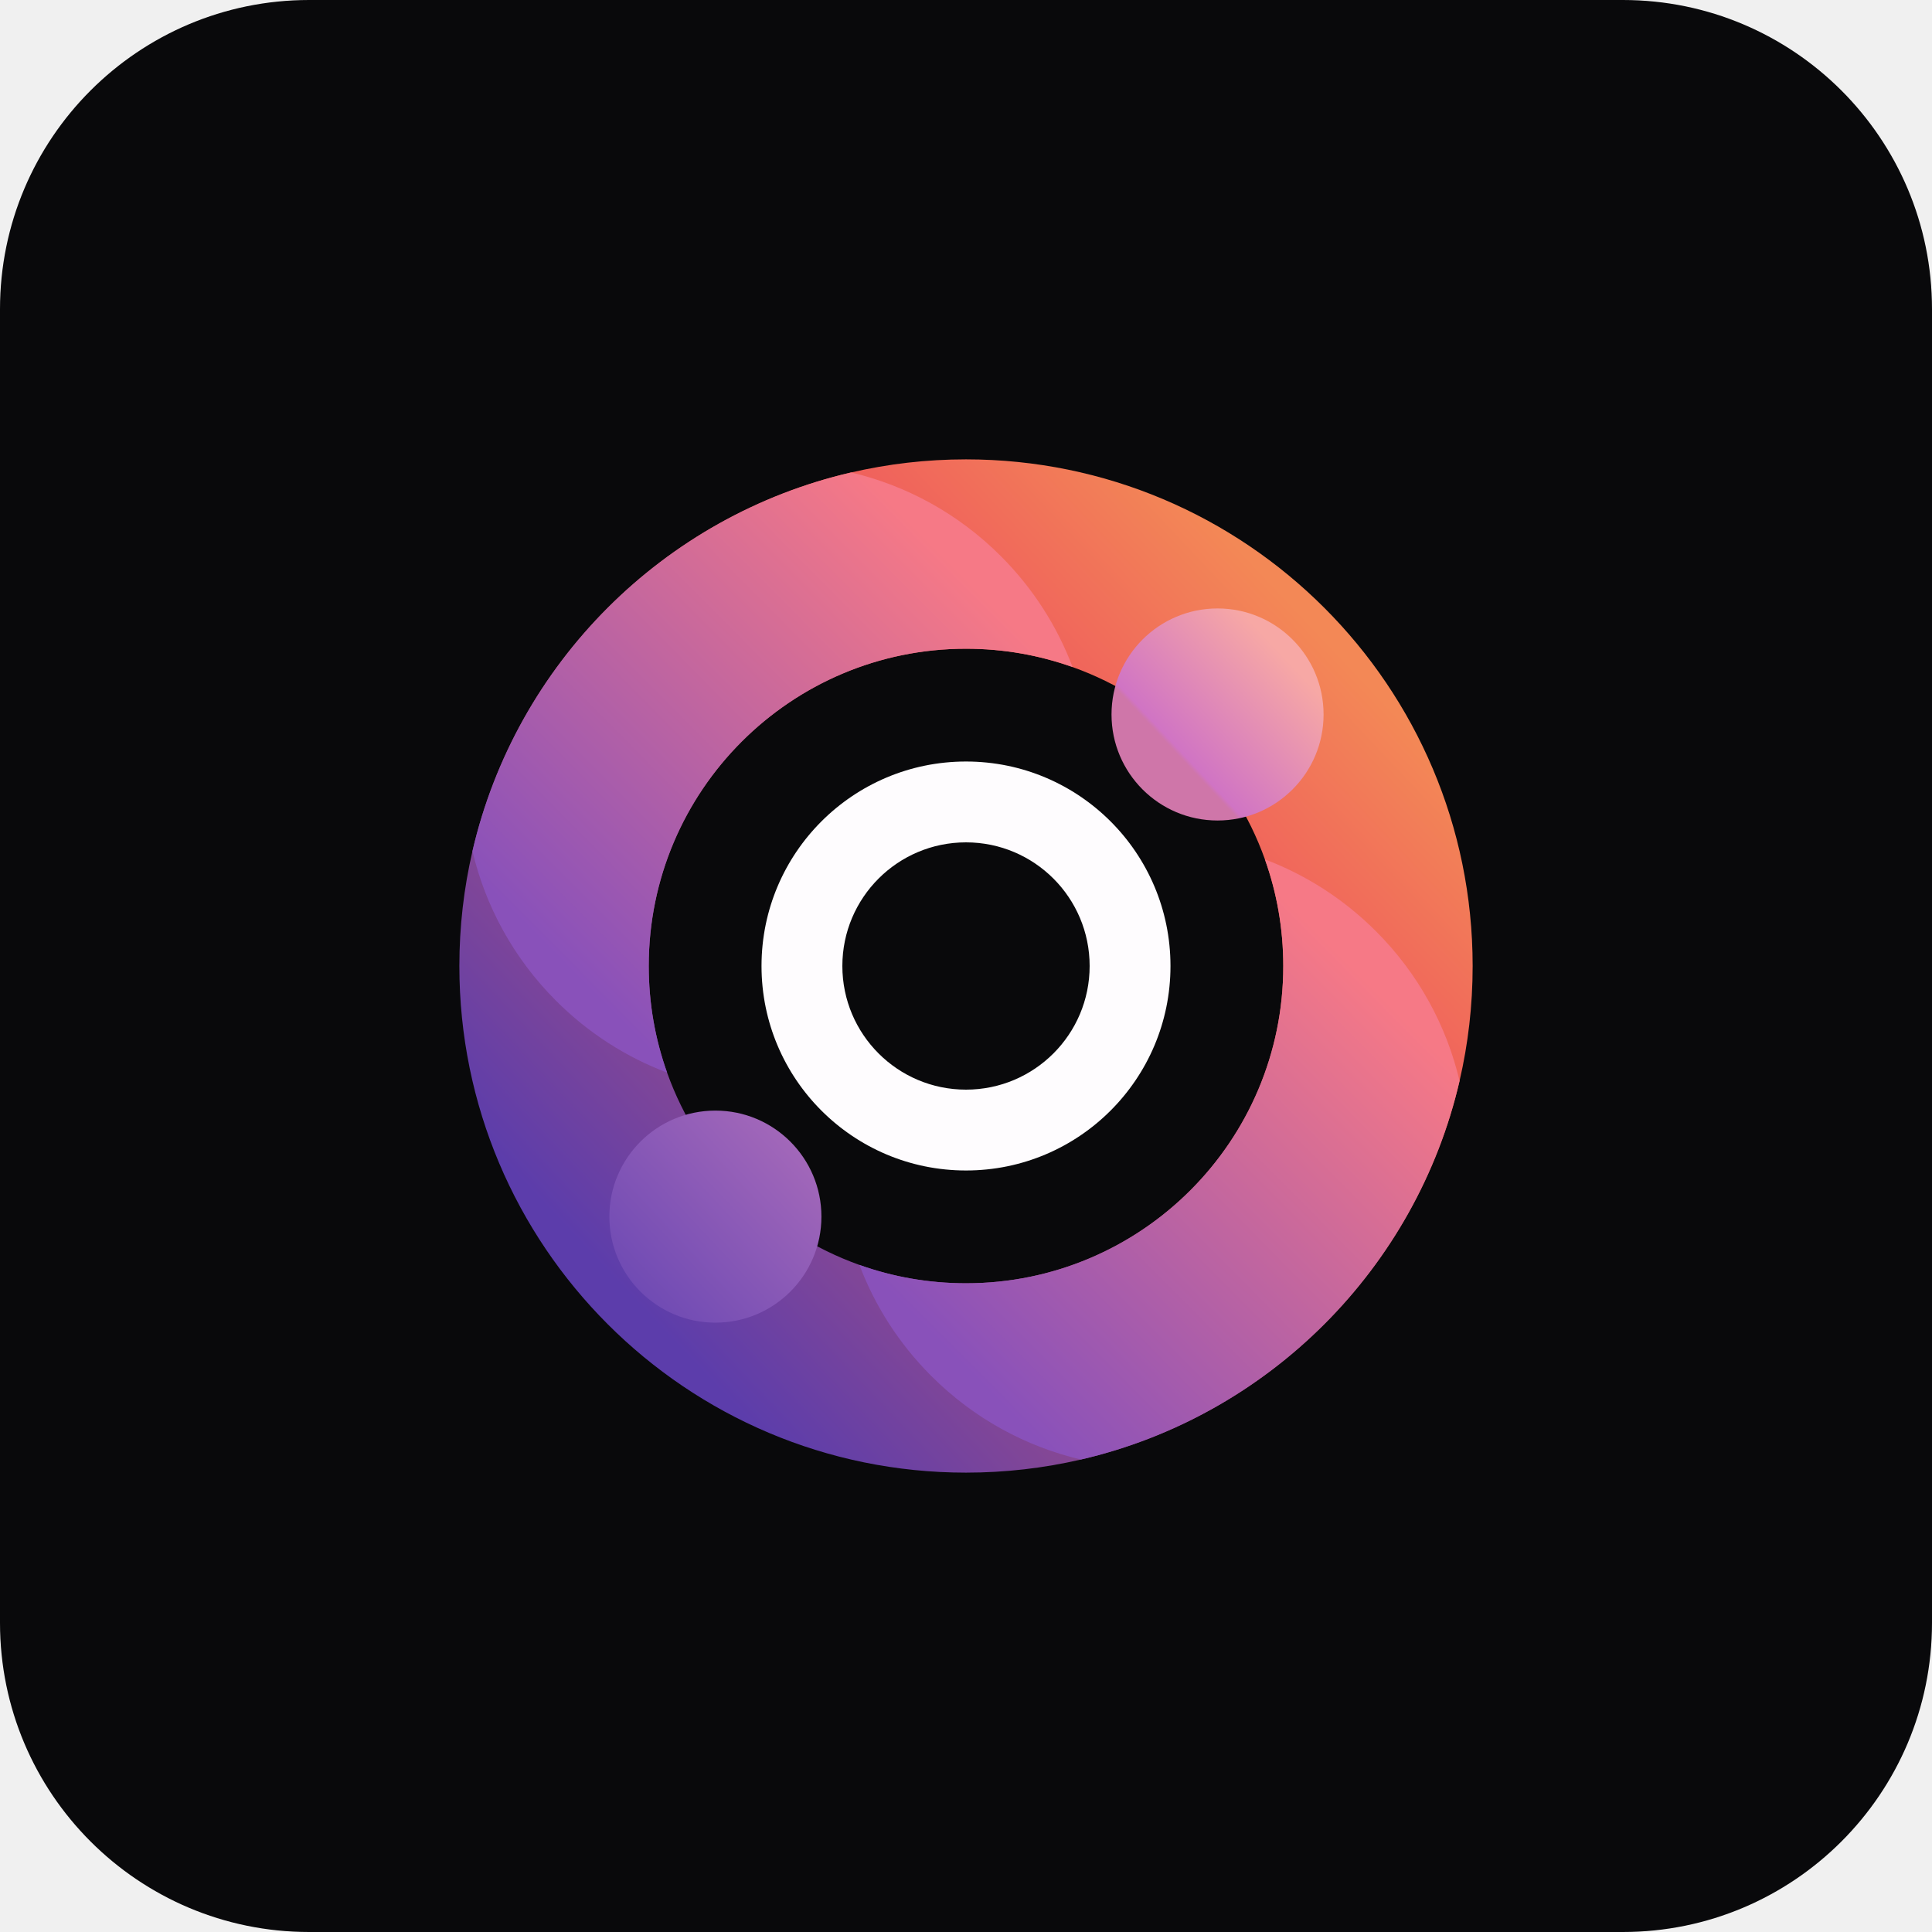
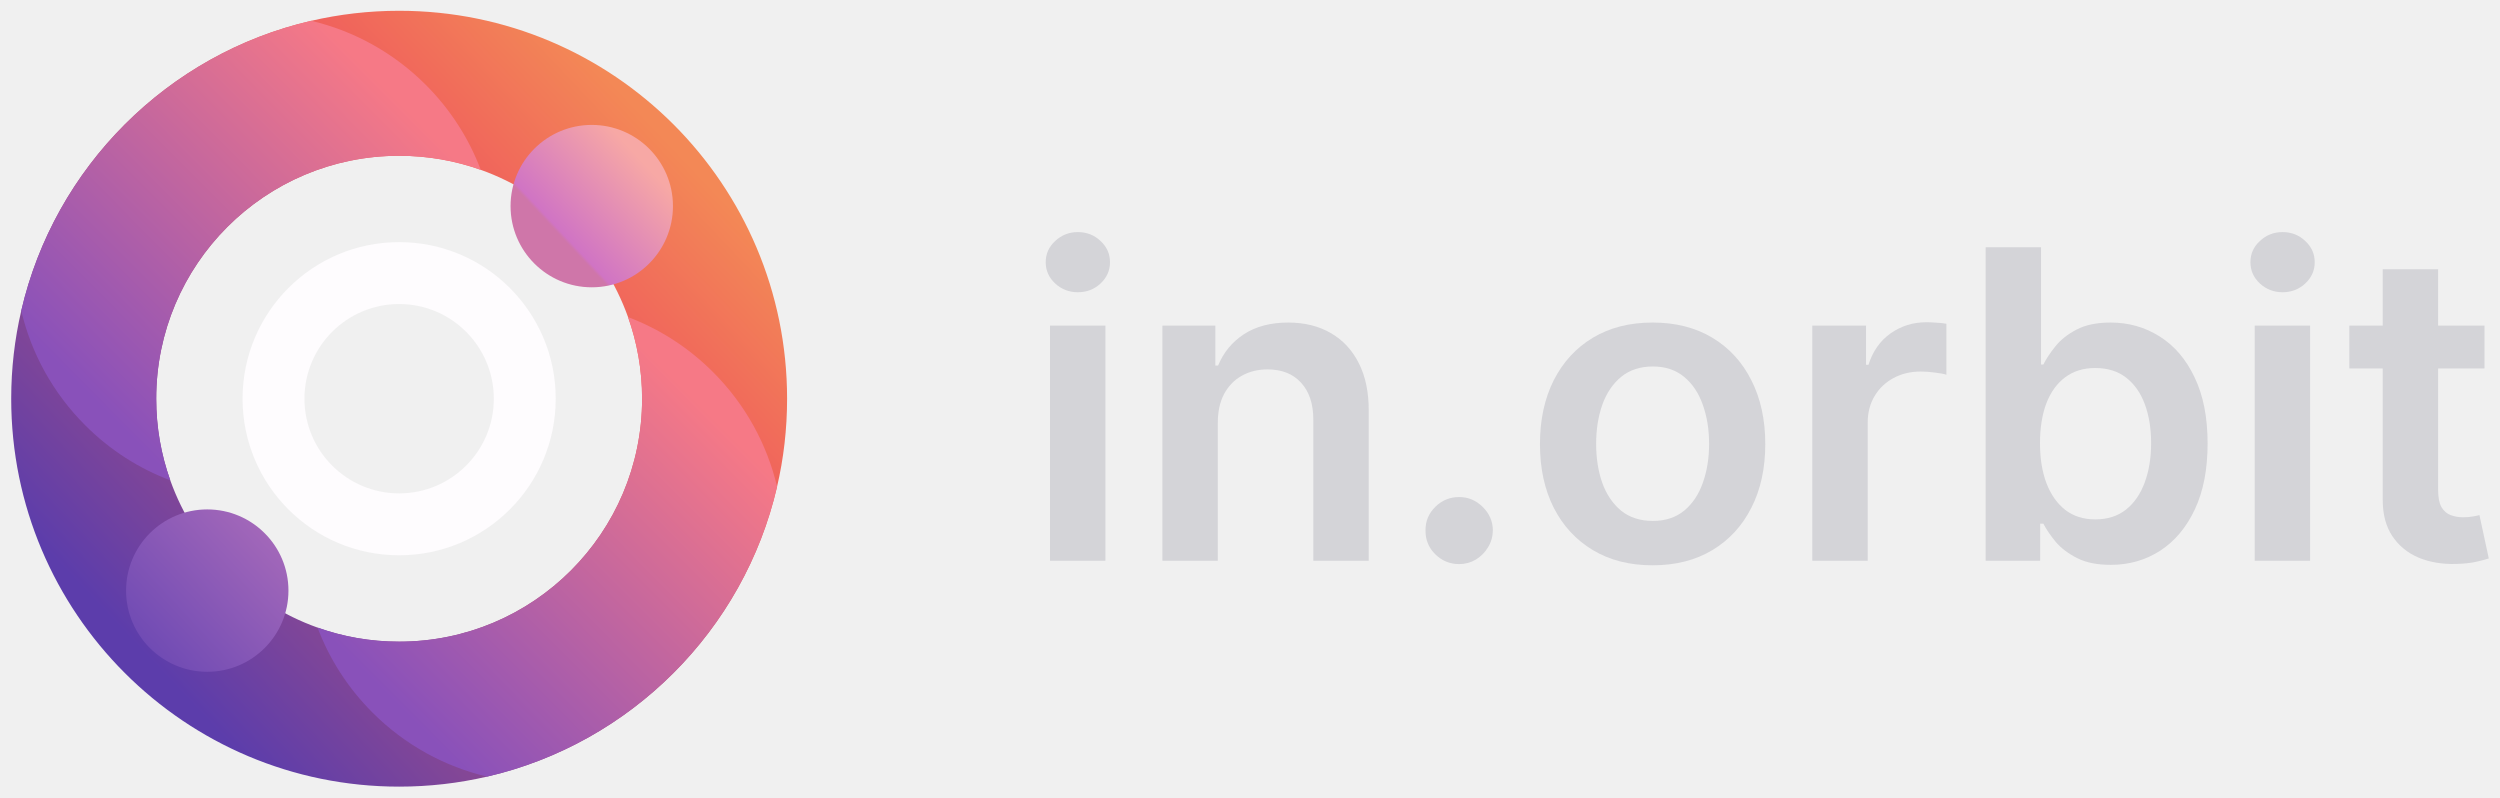
- <svg xmlns="http://www.w3.org/2000/svg" width="400" height="400" viewBox="0 0 400 400" fill="none">
-   <g clip-path="url(#clip0_2001_2145)">
-     <path d="M400 0H0V400H400V0Z" fill="#09090B" />
-     <path d="M200 95.107C191.82 95.107 183.86 96.043 176.222 97.818C137.385 106.816 106.816 137.385 97.818 176.218C96.043 183.86 95.107 191.821 95.107 200C95.107 257.931 142.069 304.893 200 304.893C208.179 304.893 216.14 303.957 223.781 302.182C262.615 293.184 293.184 262.619 302.186 223.789C303.961 216.148 304.897 208.183 304.897 200C304.897 142.069 257.931 95.107 200 95.107ZM200 265.689C192.257 265.689 184.831 264.351 177.935 261.89C159.407 255.282 144.722 240.597 138.114 222.069C135.653 215.173 134.315 207.743 134.315 200C134.315 163.721 163.721 134.311 200 134.311C207.742 134.311 215.169 135.649 222.065 138.11C240.593 144.718 255.282 159.403 261.89 177.931C264.351 184.827 265.689 192.257 265.689 200C265.689 236.279 236.279 265.689 200 265.689Z" fill="url(#paint0_linear_2001_2145)" />
-     <path d="M200 157.664C176.62 157.664 157.664 176.62 157.664 200C157.664 223.38 176.62 242.336 200 242.336C223.38 242.336 242.336 223.38 242.336 200C242.336 176.62 223.384 157.664 200 157.664ZM200 225.599C185.864 225.599 174.401 214.139 174.401 200C174.401 185.861 185.864 174.401 200 174.401C214.136 174.401 225.599 185.861 225.599 200C225.599 214.139 214.139 225.599 200 225.599Z" fill="#FEFCFE" />
-     <path d="M222.065 138.11C215.169 135.649 207.743 134.311 200 134.311C163.721 134.311 134.315 163.721 134.315 200C134.315 207.743 135.653 215.173 138.114 222.069C129.732 218.902 121.872 213.944 115.124 207.197C106.27 198.342 100.501 187.573 97.818 176.218C106.816 137.385 137.385 106.816 176.222 97.818C187.573 100.501 198.342 106.27 207.196 115.124C213.94 121.868 218.898 129.728 222.065 138.11Z" fill="url(#paint1_linear_2001_2145)" />
-     <path d="M302.186 223.789C293.184 262.619 262.615 293.184 223.781 302.182C212.431 299.499 201.662 293.73 192.807 284.876C186.059 278.128 181.102 270.268 177.935 261.89C184.831 264.351 192.257 265.689 200 265.689C236.279 265.689 265.689 236.279 265.689 200C265.689 192.257 264.351 184.827 261.89 177.931C270.268 181.098 278.128 186.056 284.876 192.804C293.73 201.658 299.503 212.435 302.186 223.789Z" fill="url(#paint2_linear_2001_2145)" />
-     <path d="M148.115 273.841C160.239 273.841 170.067 264.013 170.067 251.889C170.067 239.765 160.239 229.937 148.115 229.937C135.991 229.937 126.163 239.765 126.163 251.889C126.163 264.013 135.991 273.841 148.115 273.841Z" fill="url(#paint3_linear_2001_2145)" />
-     <path d="M252.08 169.876C264.204 169.876 274.032 160.048 274.032 147.924C274.032 135.8 264.204 125.972 252.08 125.972C239.956 125.972 230.128 135.8 230.128 147.924C230.128 160.048 239.956 169.876 252.08 169.876Z" fill="url(#paint4_linear_2001_2145)" />
-   </g>
+ <svg xmlns="http://www.w3.org/2000/svg" width="116" height="37" viewBox="0 0 116 37" fill="none">
+   <path d="M18.52 0.5C17.117 0.5 15.751 0.661 14.44 0.965C7.775 2.509 2.53 7.755 0.986 14.419C0.681 15.73 0.52 17.096 0.52 18.5C0.52 28.441 8.579 36.5 18.52 36.5C19.924 36.5 21.29 36.339 22.601 36.035C29.265 34.491 34.511 29.246 36.056 22.582C36.361 21.271 36.521 19.904 36.521 18.5C36.521 8.559 28.462 0.5 18.52 0.5ZM18.52 29.772C17.192 29.772 15.917 29.543 14.734 29.12C11.555 27.987 9.034 25.466 7.901 22.287C7.478 21.104 7.249 19.829 7.249 18.5C7.249 12.274 12.295 7.228 18.52 7.228C19.849 7.228 21.123 7.457 22.307 7.88C25.486 9.013 28.007 11.534 29.141 14.713C29.563 15.896 29.793 17.171 29.793 18.5C29.793 24.726 24.746 29.772 18.52 29.772Z" fill="url(#paint0_linear_84_244)" />
+   <path d="M18.52 11.235C14.508 11.235 11.255 14.488 11.255 18.5C11.255 22.512 14.508 25.765 18.52 25.765C22.532 25.765 25.785 22.512 25.785 18.5C25.785 14.488 22.533 11.235 18.52 11.235ZM18.52 22.893C16.095 22.893 14.127 20.926 14.127 18.5C14.127 16.074 16.095 14.107 18.52 14.107C20.946 14.107 22.913 16.074 22.913 18.5C22.913 20.926 20.947 22.893 18.52 22.893Z" fill="#FEFCFE" />
+   <path d="M22.307 7.88C21.123 7.457 19.849 7.228 18.52 7.228C12.295 7.228 7.249 12.275 7.249 18.5C7.249 19.829 7.478 21.104 7.901 22.287C6.462 21.744 5.113 20.893 3.956 19.735C2.436 18.216 1.446 16.368 0.986 14.419C2.53 7.755 7.775 2.51 14.44 0.965C16.388 1.426 18.236 2.416 19.755 3.935C20.913 5.093 21.763 6.441 22.307 7.88Z" fill="url(#paint1_linear_84_244)" />
+   <path d="M36.056 22.582C34.511 29.246 29.265 34.491 22.601 36.035C20.654 35.574 18.806 34.584 17.286 33.065C16.128 31.907 15.277 30.558 14.734 29.12C15.917 29.543 17.192 29.773 18.52 29.773C24.746 29.773 29.793 24.726 29.793 18.5C29.793 17.171 29.563 15.896 29.141 14.713C30.579 15.256 31.927 16.107 33.085 17.265C34.605 18.785 35.595 20.634 36.056 22.582Z" fill="url(#paint2_linear_84_244)" />
+   <path d="M9.617 31.171C11.697 31.171 13.384 29.485 13.384 27.404C13.384 25.324 11.697 23.637 9.617 23.637C7.536 23.637 5.85 25.324 5.85 27.404C5.85 29.485 7.536 31.171 9.617 31.171Z" fill="url(#paint3_linear_84_244)" />
+   <path d="M27.457 13.331C29.538 13.331 31.225 11.644 31.225 9.563C31.225 7.483 29.538 5.796 27.457 5.796C25.377 5.796 23.69 7.483 23.69 9.563C23.69 11.644 25.377 13.331 27.457 13.331Z" fill="url(#paint4_linear_84_244)" />
+   <path d="M115.281 15.109V17.097H109.009V15.109H115.281ZM110.558 12.495H113.129V22.737C113.129 23.082 113.181 23.347 113.285 23.532C113.394 23.712 113.536 23.835 113.711 23.901C113.886 23.968 114.08 24.001 114.293 24.001C114.454 24.001 114.601 23.989 114.734 23.965C114.871 23.942 114.975 23.92 115.046 23.901L115.48 25.911C115.342 25.959 115.146 26.011 114.89 26.068C114.639 26.124 114.331 26.157 113.967 26.167C113.323 26.186 112.743 26.089 112.227 25.876C111.711 25.658 111.301 25.322 110.998 24.867C110.7 24.413 110.553 23.845 110.558 23.163V12.495Z" fill="#D4D4D8" />
+   <path d="M104.618 26.018V15.108H107.189V26.018H104.618ZM105.911 13.56C105.504 13.56 105.153 13.425 104.86 13.155C104.566 12.881 104.42 12.552 104.42 12.168C104.42 11.78 104.566 11.451 104.86 11.181C105.153 10.906 105.504 10.769 105.911 10.769C106.323 10.769 106.673 10.906 106.962 11.181C107.256 11.451 107.403 11.78 107.403 12.168C107.403 12.552 107.256 12.881 106.962 13.155C106.673 13.425 106.323 13.56 105.911 13.56Z" fill="#D4D4D8" />
+   <path d="M92.134 26.018V11.472H94.705V16.913H94.812C94.945 16.647 95.132 16.366 95.373 16.067C95.615 15.764 95.941 15.506 96.353 15.293C96.765 15.075 97.291 14.966 97.93 14.966C98.773 14.966 99.533 15.182 100.21 15.613C100.892 16.039 101.431 16.671 101.829 17.509C102.231 18.342 102.433 19.365 102.433 20.577C102.433 21.775 102.236 22.793 101.843 23.631C101.45 24.469 100.915 25.108 100.238 25.549C99.561 25.989 98.794 26.209 97.937 26.209C97.312 26.209 96.793 26.105 96.382 25.897C95.97 25.689 95.638 25.438 95.387 25.144C95.141 24.846 94.949 24.564 94.812 24.299H94.663V26.018H92.134ZM94.656 20.563C94.656 21.269 94.755 21.887 94.954 22.417C95.158 22.947 95.449 23.361 95.828 23.66C96.211 23.953 96.675 24.1 97.22 24.1C97.788 24.1 98.264 23.948 98.647 23.645C99.031 23.338 99.32 22.919 99.514 22.388C99.713 21.853 99.812 21.245 99.812 20.563C99.812 19.886 99.715 19.285 99.521 18.759C99.327 18.233 99.038 17.822 98.654 17.523C98.271 17.225 97.793 17.076 97.22 17.076C96.67 17.076 96.204 17.22 95.82 17.509C95.437 17.798 95.146 18.203 94.947 18.724C94.753 19.244 94.656 19.858 94.656 20.563Z" fill="#D4D4D8" />
+   <path d="M84.091 26.017V15.108H86.584V16.927H86.698C86.897 16.297 87.237 15.812 87.72 15.471C88.208 15.125 88.764 14.952 89.389 14.952C89.531 14.952 89.69 14.959 89.865 14.973C90.045 14.983 90.194 14.999 90.313 15.023V17.388C90.204 17.35 90.031 17.317 89.794 17.289C89.562 17.256 89.337 17.239 89.12 17.239C88.651 17.239 88.229 17.341 87.855 17.544C87.486 17.743 87.195 18.02 86.982 18.375C86.769 18.731 86.662 19.14 86.662 19.604V26.017H84.091Z" fill="#D4D4D8" />
+   <path d="M76.682 26.23C75.616 26.23 74.693 25.996 73.912 25.527C73.13 25.059 72.524 24.403 72.094 23.56C71.667 22.717 71.454 21.732 71.454 20.605C71.454 19.479 71.667 18.491 72.094 17.644C72.524 16.796 73.13 16.138 73.912 15.669C74.693 15.201 75.616 14.966 76.682 14.966C77.747 14.966 78.67 15.201 79.451 15.669C80.233 16.138 80.836 16.796 81.263 17.644C81.694 18.491 81.909 19.479 81.909 20.605C81.909 21.732 81.694 22.717 81.263 23.56C80.836 24.403 80.233 25.059 79.451 25.527C78.67 25.996 77.747 26.23 76.682 26.23ZM76.696 24.171C77.273 24.171 77.756 24.012 78.145 23.695C78.533 23.373 78.822 22.942 79.011 22.402C79.205 21.863 79.302 21.261 79.302 20.598C79.302 19.931 79.205 19.327 79.011 18.787C78.822 18.243 78.533 17.81 78.145 17.488C77.756 17.166 77.273 17.005 76.696 17.005C76.104 17.005 75.612 17.166 75.219 17.488C74.83 17.81 74.539 18.243 74.345 18.787C74.156 19.327 74.061 19.931 74.061 20.598C74.061 21.261 74.156 21.863 74.345 22.402C74.539 22.942 74.83 23.373 75.219 23.695C75.612 24.012 76.104 24.171 76.696 24.171Z" fill="#D4D4D8" />
+   <path d="M67.706 26.174C67.275 26.174 66.906 26.022 66.598 25.719C66.29 25.416 66.139 25.047 66.144 24.611C66.139 24.185 66.29 23.821 66.598 23.517C66.906 23.215 67.275 23.063 67.706 23.063C68.123 23.063 68.485 23.215 68.793 23.517C69.105 23.821 69.264 24.185 69.269 24.611C69.264 24.9 69.188 25.163 69.041 25.4C68.899 25.636 68.71 25.826 68.473 25.968C68.241 26.105 67.986 26.174 67.706 26.174Z" fill="#D4D4D8" />
+   <path d="M56.506 19.625V26.017H53.935V15.108H56.392V16.962H56.52C56.771 16.351 57.171 15.866 57.72 15.506C58.274 15.146 58.959 14.966 59.773 14.966C60.526 14.966 61.181 15.127 61.74 15.449C62.304 15.771 62.739 16.238 63.047 16.848C63.359 17.459 63.513 18.2 63.509 19.071V26.017H60.938V19.469C60.938 18.74 60.748 18.169 60.37 17.758C59.995 17.346 59.477 17.14 58.814 17.14C58.364 17.14 57.964 17.239 57.614 17.438C57.268 17.632 56.996 17.914 56.797 18.283C56.603 18.652 56.506 19.1 56.506 19.625Z" fill="#D4D4D8" />
+   <path d="M48.72 26.018V15.108H51.291V26.018H48.72ZM50.013 13.56C49.605 13.56 49.255 13.425 48.962 13.155C48.668 12.881 48.521 12.552 48.521 12.168C48.521 11.78 48.668 11.451 48.962 11.181C49.255 10.906 49.605 10.769 50.013 10.769C50.425 10.769 50.775 10.906 51.064 11.181C51.357 11.451 51.504 11.78 51.504 12.168C51.504 12.552 51.357 12.881 51.064 13.155C50.775 13.425 50.425 13.56 50.013 13.56Z" fill="#D4D4D8" />
  <defs>
-     <linearGradient id="paint0_linear_2001_2145" x1="273.166" y1="130.863" x2="129.112" y2="266.988" gradientUnits="userSpaceOnUse">
+     <linearGradient id="paint0_linear_84_244" x1="31.076" y1="6.636" x2="6.356" y2="29.995" gradientUnits="userSpaceOnUse">
      <stop stop-color="#F38856" />
      <stop offset="0.23" stop-color="#F0625C" />
      <stop offset="1" stop-color="#5C3DAB" />
    </linearGradient>
-     <linearGradient id="paint1_linear_2001_2145" x1="193.361" y1="112.889" x2="111.423" y2="194.387" gradientUnits="userSpaceOnUse">
+     <linearGradient id="paint1_linear_84_244" x1="17.381" y1="3.552" x2="3.32" y2="17.537" gradientUnits="userSpaceOnUse">
      <stop stop-color="#F67986" />
      <stop offset="1" stop-color="#8951BA" />
    </linearGradient>
-     <linearGradient id="paint2_linear_2001_2145" x1="287.075" y1="207.107" x2="205.137" y2="288.608" gradientUnits="userSpaceOnUse">
+     <linearGradient id="paint2_linear_84_244" x1="33.463" y1="19.72" x2="19.402" y2="33.706" gradientUnits="userSpaceOnUse">
      <stop stop-color="#F67986" />
      <stop offset="1" stop-color="#8951BA" />
    </linearGradient>
-     <linearGradient id="paint3_linear_2001_2145" x1="164.142" y1="236.891" x2="132.084" y2="266.886" gradientUnits="userSpaceOnUse">
+     <linearGradient id="paint3_linear_84_244" x1="12.367" y1="24.831" x2="6.866" y2="29.978" gradientUnits="userSpaceOnUse">
      <stop stop-color="#A267B9" />
      <stop offset="1" stop-color="#704BB4" />
    </linearGradient>
-     <linearGradient id="paint4_linear_2001_2145" x1="265.424" y1="135.434" x2="243.538" y2="155.916" gradientUnits="userSpaceOnUse">
+     <linearGradient id="paint4_linear_84_244" x1="29.747" y1="7.42" x2="25.992" y2="10.935" gradientUnits="userSpaceOnUse">
      <stop stop-color="#F7A8A5" />
      <stop offset="0.97" stop-color="#D074C4" />
      <stop offset="1" stop-color="#CF76A9" />
    </linearGradient>
-     <clipPath id="clip0_2001_2145">
-       <rect width="400" height="400" rx="64" fill="white" />
-     </clipPath>
  </defs>
</svg>
